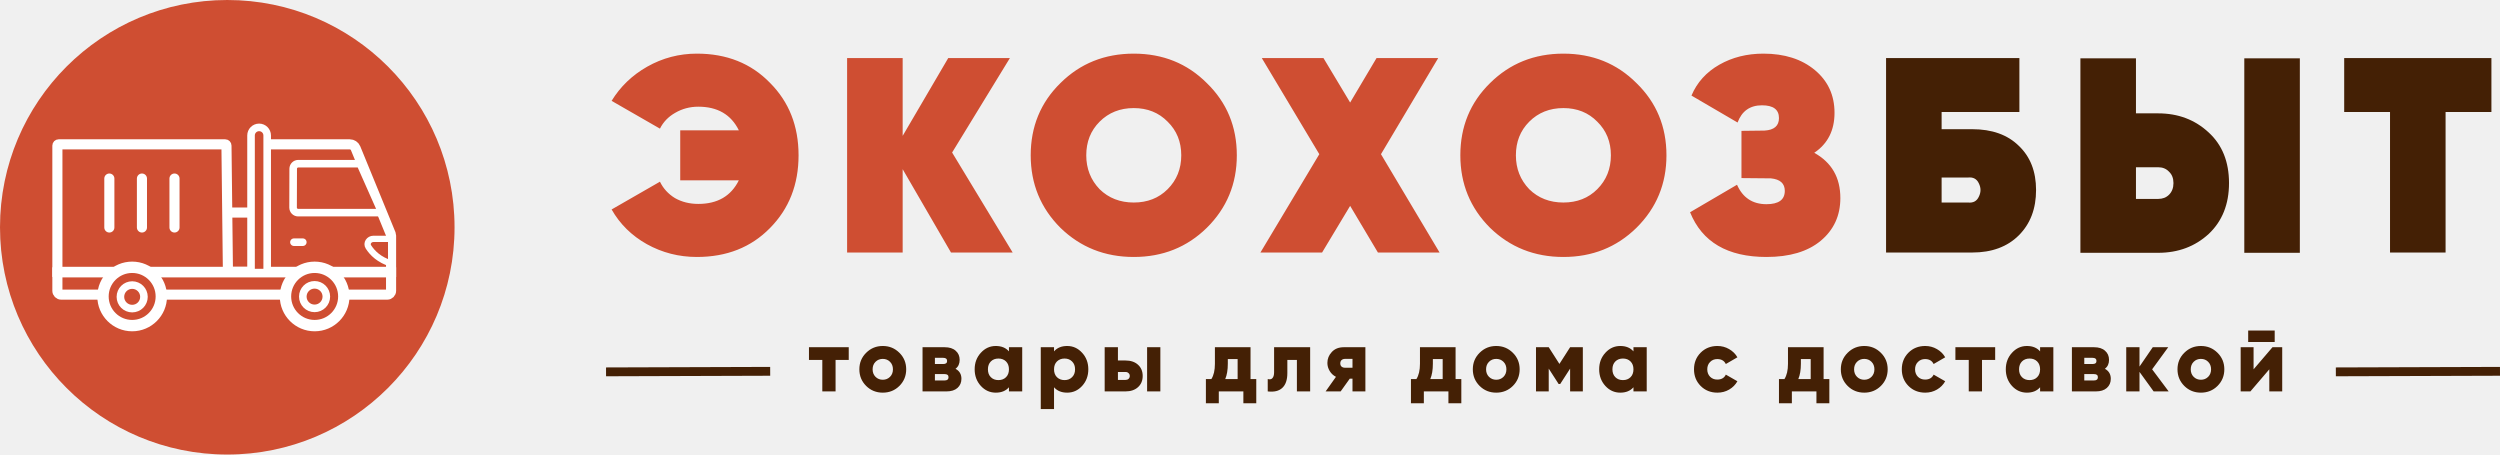
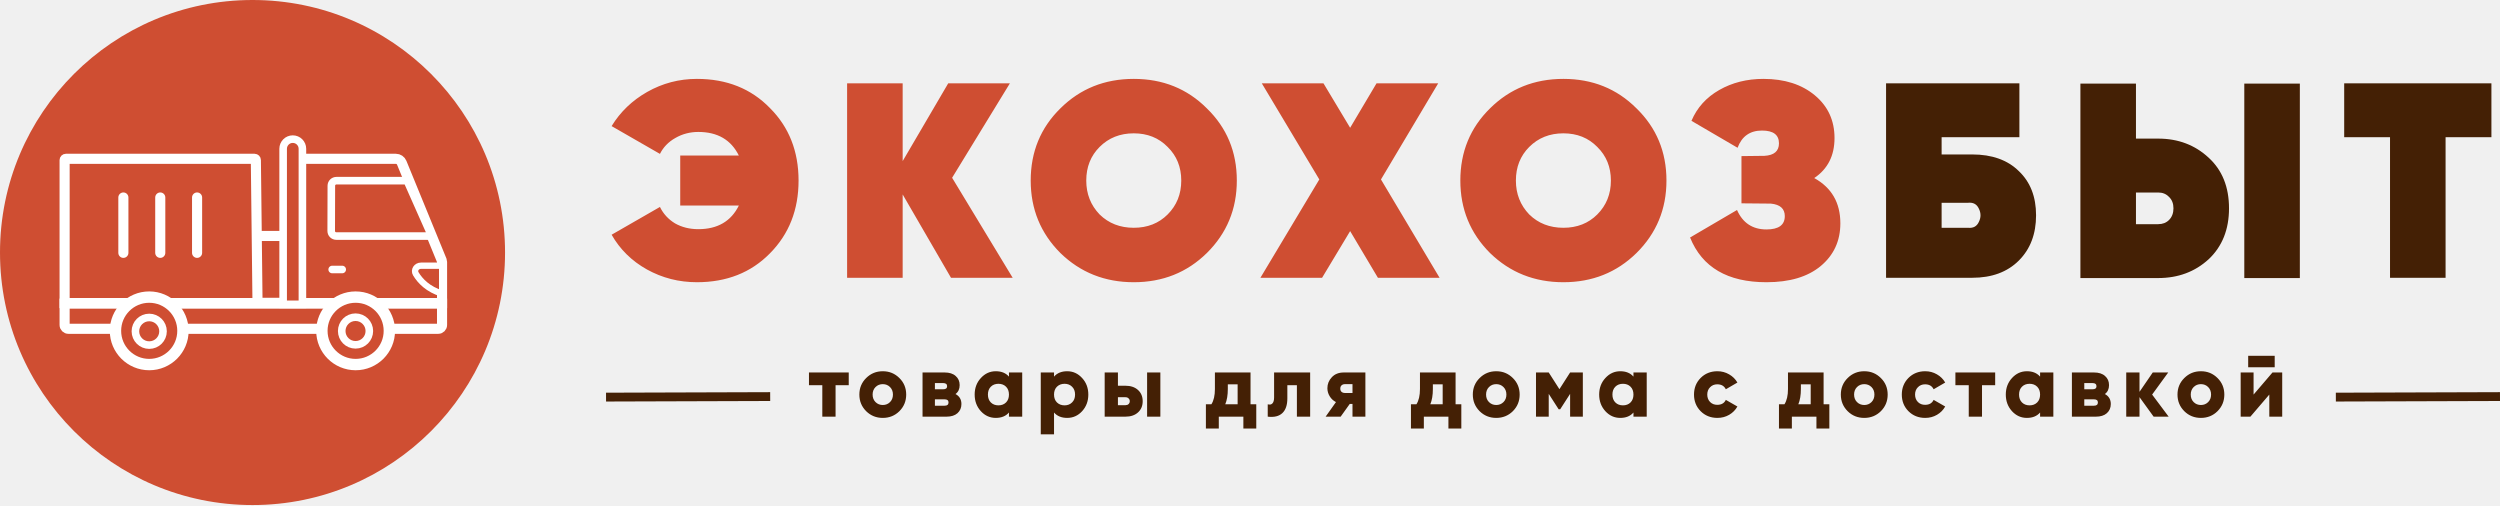
- <svg xmlns="http://www.w3.org/2000/svg" width="198" height="36" viewBox="0 0 198 36" fill="none">
-   <circle cx="18" cy="18" r="18" fill="#CF4E32" />
-   <path d="M17.836 11.432L4.645 11.432C4.59 11.432 4.545 11.476 4.545 11.532V21.533H18.052L17.936 11.53C17.936 11.476 17.891 11.432 17.836 11.432Z" fill="#CF4E32" stroke="white" stroke-width="0.8" />
-   <path d="M18.055 16.834H19.815" stroke="white" stroke-width="0.8" />
-   <path d="M27.701 11.432L20.989 11.432L20.402 21.533H30.973V18.656C30.973 18.617 30.965 18.578 30.95 18.542L28.164 11.742C28.087 11.554 27.904 11.432 27.701 11.432Z" fill="#CF4E32" />
-   <path d="M19.814 21.533H20.402M20.402 21.533H30.973V18.656C30.973 18.617 30.965 18.578 30.951 18.542L28.164 11.742C28.087 11.554 27.904 11.432 27.701 11.432L20.989 11.432L20.402 21.533Z" stroke="white" stroke-width="0.8" />
-   <path d="M23.622 12.965H28.526L30.247 16.841L23.612 16.841C23.391 16.841 23.212 16.661 23.212 16.44L23.221 13.364C23.222 13.143 23.401 12.965 23.622 12.965Z" fill="#CF4E32" stroke="white" stroke-width="0.6" />
-   <path d="M23.279 19.182H23.982" stroke="white" stroke-width="0.6" stroke-linecap="round" stroke-linejoin="round" />
-   <path d="M29.579 18.918H30.98V20.874C30.031 20.581 29.491 20.042 29.179 19.555C28.993 19.264 29.232 18.918 29.579 18.918Z" fill="#CF4E32" stroke="white" stroke-width="0.5" />
-   <path d="M4.545 23.034V21.572H30.973V23.034C30.973 23.2 30.838 23.334 30.673 23.334H4.845C4.679 23.334 4.545 23.2 4.545 23.034Z" fill="#CF4E32" stroke="white" stroke-width="0.8" />
-   <path d="M18.055 21.516H20.402" stroke="white" stroke-width="0.8" />
-   <path d="M13.82 14.141V18.017" stroke="white" stroke-width="0.8" stroke-linecap="round" />
-   <path d="M11.242 14.141V18.017" stroke="white" stroke-width="0.8" stroke-linecap="round" />
-   <path d="M8.66 14.141V18.017" stroke="white" stroke-width="0.8" stroke-linecap="round" />
-   <path d="M21.161 10.729V21.587H19.882V10.729C19.882 10.375 20.168 10.089 20.522 10.089C20.875 10.089 21.161 10.375 21.161 10.729Z" fill="#CF4E32" stroke="white" stroke-width="0.6" />
-   <circle cx="10.467" cy="23.479" r="2.31" fill="#CF4E32" stroke="white" stroke-width="0.9" />
-   <circle cx="24.92" cy="23.479" r="2.31" fill="#CF4E32" stroke="white" stroke-width="0.9" />
-   <path d="M11.401 23.51C11.401 24.025 10.984 24.442 10.469 24.442C9.954 24.442 9.536 24.025 9.536 23.51C9.536 22.995 9.954 22.577 10.469 22.577C10.984 22.577 11.401 22.995 11.401 23.51Z" stroke="white" stroke-width="0.6" />
-   <path d="M25.846 23.49C25.846 24.005 25.429 24.423 24.914 24.423C24.399 24.423 23.982 24.005 23.982 23.49C23.982 22.975 24.399 22.558 24.914 22.558C25.429 22.558 25.846 22.975 25.846 23.49Z" stroke="white" stroke-width="0.6" />
-   <path d="M55.194 4.248C57.555 4.248 59.484 5.018 60.98 6.558C62.491 8.069 63.246 9.983 63.246 12.3C63.246 14.617 62.491 16.539 60.98 18.064C59.484 19.589 57.555 20.352 55.194 20.352C53.771 20.352 52.451 20.015 51.234 19.34C50.031 18.665 49.1 17.749 48.44 16.59L52.268 14.39C52.532 14.933 52.928 15.365 53.456 15.688C53.999 15.996 54.615 16.15 55.304 16.15C56.829 16.15 57.9 15.527 58.516 14.28H53.874V10.32H58.516C57.9 9.073 56.829 8.45 55.304 8.45C54.644 8.45 54.035 8.611 53.478 8.934C52.935 9.242 52.532 9.66 52.268 10.188L48.44 7.988C49.129 6.859 50.068 5.957 51.256 5.282C52.473 4.593 53.786 4.248 55.194 4.248ZM75.407 12.08L80.203 20H75.319L71.491 13.4V20H67.091V4.6H71.491V10.76L75.099 4.6H79.983L75.407 12.08ZM95.58 18.042C94.01 19.582 92.082 20.352 89.794 20.352C87.506 20.352 85.57 19.582 83.986 18.042C82.416 16.473 81.632 14.559 81.632 12.3C81.632 10.027 82.416 8.12 83.986 6.58C85.555 5.025 87.491 4.248 89.794 4.248C92.096 4.248 94.025 5.025 95.58 6.58C97.164 8.12 97.956 10.027 97.956 12.3C97.956 14.559 97.164 16.473 95.58 18.042ZM87.088 14.984C87.806 15.688 88.708 16.04 89.794 16.04C90.879 16.04 91.774 15.688 92.478 14.984C93.196 14.265 93.556 13.371 93.556 12.3C93.556 11.229 93.196 10.342 92.478 9.638C91.774 8.919 90.879 8.56 89.794 8.56C88.708 8.56 87.806 8.919 87.088 9.638C86.384 10.342 86.032 11.229 86.032 12.3C86.032 13.356 86.384 14.251 87.088 14.984ZM109.373 12.212L114.015 20H109.131L106.931 16.304L104.709 20H99.825L104.489 12.212L99.935 4.6H104.819L106.931 8.12L109.021 4.6H113.905L109.373 12.212ZM129.607 18.042C128.037 19.582 126.109 20.352 123.821 20.352C121.533 20.352 119.597 19.582 118.013 18.042C116.443 16.473 115.659 14.559 115.659 12.3C115.659 10.027 116.443 8.12 118.013 6.58C119.582 5.025 121.518 4.248 123.821 4.248C126.123 4.248 128.052 5.025 129.607 6.58C131.191 8.12 131.983 10.027 131.983 12.3C131.983 14.559 131.191 16.473 129.607 18.042ZM121.115 14.984C121.833 15.688 122.735 16.04 123.821 16.04C124.906 16.04 125.801 15.688 126.505 14.984C127.223 14.265 127.583 13.371 127.583 12.3C127.583 11.229 127.223 10.342 126.505 9.638C125.801 8.919 124.906 8.56 123.821 8.56C122.735 8.56 121.833 8.919 121.115 9.638C120.411 10.342 120.059 11.229 120.059 12.3C120.059 13.356 120.411 14.251 121.115 14.984ZM143.688 12.102C145.067 12.865 145.756 14.06 145.756 15.688C145.756 17.081 145.235 18.211 144.194 19.076C143.167 19.927 141.737 20.352 139.904 20.352C136.824 20.352 134.807 19.171 133.854 16.81L137.572 14.632C138.027 15.659 138.804 16.172 139.904 16.172C140.872 16.172 141.356 15.82 141.356 15.116C141.356 14.529 140.989 14.199 140.256 14.126L137.924 14.104V10.364L139.75 10.342C140.513 10.298 140.894 9.968 140.894 9.352C140.894 8.677 140.447 8.34 139.552 8.34C138.599 8.34 137.953 8.795 137.616 9.704L133.964 7.57C134.404 6.529 135.137 5.715 136.164 5.128C137.191 4.541 138.357 4.248 139.662 4.248C141.334 4.248 142.691 4.681 143.732 5.546C144.773 6.411 145.294 7.541 145.294 8.934C145.294 10.327 144.759 11.383 143.688 12.102Z" fill="#CF4E32" />
-   <path d="M153.776 10.232H156.196C157.766 10.232 158.998 10.672 159.892 11.552C160.802 12.417 161.256 13.583 161.256 15.05C161.256 16.531 160.802 17.727 159.892 18.636C158.983 19.545 157.751 20 156.196 20H149.376V4.6H159.936V8.868H153.776V10.232ZM153.776 16.04H155.866C156.277 16.084 156.563 15.93 156.724 15.578C156.9 15.226 156.9 14.874 156.724 14.522C156.563 14.17 156.277 14.016 155.866 14.06H153.776V16.04ZM170.928 20.022H164.768V4.622H169.168V8.978H170.928C172.512 8.978 173.846 9.484 174.932 10.496C176.002 11.479 176.538 12.813 176.538 14.5C176.538 16.172 176.002 17.514 174.932 18.526C173.846 19.523 172.512 20.022 170.928 20.022ZM182.148 20.022H177.748V4.622H182.148V20.022ZM169.168 13.246V15.754H170.928C171.28 15.754 171.566 15.644 171.786 15.424C172.02 15.189 172.138 14.881 172.138 14.5C172.138 14.119 172.02 13.818 171.786 13.598C171.566 13.363 171.28 13.246 170.928 13.246H169.168ZM185.66 4.6H197.32V8.868H193.69V20H189.29V8.868H185.66V4.6Z" fill="#442005" />
-   <path d="M67.22 27.5V28.508H66.177V31H65.127V28.508H64.07V27.5H67.22ZM71.232 30.566C70.873 30.921 70.434 31.098 69.916 31.098C69.398 31.098 68.96 30.921 68.6 30.566C68.241 30.207 68.061 29.768 68.061 29.25C68.061 28.732 68.241 28.296 68.6 27.941C68.96 27.582 69.398 27.402 69.916 27.402C70.434 27.402 70.873 27.582 71.232 27.941C71.592 28.296 71.771 28.732 71.771 29.25C71.771 29.768 71.592 30.207 71.232 30.566ZM69.342 29.845C69.496 29.999 69.688 30.076 69.916 30.076C70.145 30.076 70.336 29.999 70.49 29.845C70.644 29.691 70.721 29.493 70.721 29.25C70.721 29.007 70.644 28.809 70.49 28.655C70.336 28.501 70.145 28.424 69.916 28.424C69.688 28.424 69.496 28.501 69.342 28.655C69.188 28.809 69.111 29.007 69.111 29.25C69.111 29.493 69.188 29.691 69.342 29.845ZM75.676 29.208C75.989 29.376 76.145 29.64 76.145 29.999C76.145 30.298 76.04 30.54 75.83 30.727C75.625 30.909 75.333 31 74.955 31H73.065V27.5H74.815C75.193 27.5 75.485 27.593 75.69 27.78C75.9 27.962 76.005 28.202 76.005 28.501C76.005 28.809 75.896 29.045 75.676 29.208ZM74.703 28.34H74.045V28.83H74.703C74.909 28.83 75.011 28.751 75.011 28.592C75.011 28.424 74.909 28.34 74.703 28.34ZM74.815 30.132C75.021 30.132 75.123 30.046 75.123 29.873C75.123 29.71 75.021 29.628 74.815 29.628H74.045V30.132H74.815ZM79.909 27.5H80.959V31H79.909V30.671C79.662 30.956 79.314 31.098 78.866 31.098C78.404 31.098 78.01 30.921 77.683 30.566C77.356 30.207 77.193 29.768 77.193 29.25C77.193 28.732 77.356 28.296 77.683 27.941C78.01 27.582 78.404 27.402 78.866 27.402C79.314 27.402 79.662 27.544 79.909 27.829V27.5ZM78.474 29.873C78.628 30.027 78.829 30.104 79.076 30.104C79.323 30.104 79.524 30.027 79.678 29.873C79.832 29.719 79.909 29.511 79.909 29.25C79.909 28.989 79.832 28.781 79.678 28.627C79.524 28.473 79.323 28.396 79.076 28.396C78.829 28.396 78.628 28.473 78.474 28.627C78.32 28.781 78.243 28.989 78.243 29.25C78.243 29.511 78.32 29.719 78.474 29.873ZM84.522 27.402C84.984 27.402 85.379 27.582 85.705 27.941C86.032 28.296 86.195 28.732 86.195 29.25C86.195 29.768 86.032 30.207 85.705 30.566C85.379 30.921 84.984 31.098 84.522 31.098C84.074 31.098 83.727 30.956 83.479 30.671V32.4H82.429V27.5H83.479V27.829C83.727 27.544 84.074 27.402 84.522 27.402ZM83.71 29.873C83.869 30.027 84.07 30.104 84.312 30.104C84.555 30.104 84.753 30.027 84.907 29.873C85.066 29.719 85.145 29.511 85.145 29.25C85.145 28.989 85.066 28.781 84.907 28.627C84.753 28.473 84.555 28.396 84.312 28.396C84.07 28.396 83.869 28.473 83.71 28.627C83.556 28.781 83.479 28.989 83.479 29.25C83.479 29.511 83.556 29.719 83.71 29.873ZM89.129 28.55C89.549 28.55 89.882 28.662 90.129 28.886C90.377 29.11 90.501 29.406 90.501 29.775C90.501 30.144 90.377 30.44 90.129 30.664C89.882 30.888 89.549 31 89.129 31H87.49V27.5H88.54V28.55H89.129ZM90.85 27.5H91.9V31H90.85V27.5ZM89.135 30.09C89.238 30.09 89.32 30.062 89.38 30.006C89.446 29.945 89.478 29.868 89.478 29.775C89.478 29.682 89.446 29.607 89.38 29.551C89.32 29.49 89.238 29.46 89.135 29.46H88.54V30.09H89.135ZM99.042 30.02H99.497V31.938H98.475V31H96.529V31.938H95.507V30.02H95.941C96.128 29.731 96.221 29.327 96.221 28.809V27.5H99.042V30.02ZM97.04 30.02H98.02V28.438H97.243V28.809C97.243 29.294 97.175 29.698 97.04 30.02ZM103.764 27.5V31H102.714V28.508H101.958V29.551C101.958 30.083 101.825 30.473 101.559 30.72C101.298 30.967 100.913 31.061 100.404 31V30.02C100.568 30.067 100.691 30.043 100.775 29.95C100.864 29.857 100.908 29.7 100.908 29.481V27.5H103.764ZM108.139 27.5V31H107.117V29.992H106.9L106.179 31H104.989L105.808 29.845C105.598 29.738 105.432 29.584 105.311 29.383C105.189 29.182 105.129 28.97 105.129 28.746C105.129 28.415 105.245 28.125 105.479 27.878C105.712 27.626 106.029 27.5 106.431 27.5H108.139ZM106.522 28.424C106.41 28.424 106.319 28.457 106.249 28.522C106.183 28.583 106.151 28.669 106.151 28.781C106.151 28.888 106.183 28.972 106.249 29.033C106.319 29.094 106.41 29.124 106.522 29.124H107.117V28.424H106.522ZM115.282 30.02H115.737V31.938H114.715V31H112.769V31.938H111.747V30.02H112.181C112.367 29.731 112.461 29.327 112.461 28.809V27.5H115.282V30.02ZM113.28 30.02H114.26V28.438H113.483V28.809C113.483 29.294 113.415 29.698 113.28 30.02ZM119.818 30.566C119.459 30.921 119.02 31.098 118.502 31.098C117.984 31.098 117.545 30.921 117.186 30.566C116.827 30.207 116.647 29.768 116.647 29.25C116.647 28.732 116.827 28.296 117.186 27.941C117.545 27.582 117.984 27.402 118.502 27.402C119.02 27.402 119.459 27.582 119.818 27.941C120.177 28.296 120.357 28.732 120.357 29.25C120.357 29.768 120.177 30.207 119.818 30.566ZM117.928 29.845C118.082 29.999 118.273 30.076 118.502 30.076C118.731 30.076 118.922 29.999 119.076 29.845C119.23 29.691 119.307 29.493 119.307 29.25C119.307 29.007 119.23 28.809 119.076 28.655C118.922 28.501 118.731 28.424 118.502 28.424C118.273 28.424 118.082 28.501 117.928 28.655C117.774 28.809 117.697 29.007 117.697 29.25C117.697 29.493 117.774 29.691 117.928 29.845ZM125.361 27.5V31H124.353V29.194L123.569 30.412H123.443L122.659 29.194V31H121.651V27.5H122.659L123.506 28.823L124.353 27.5H125.361ZM129.37 27.5H130.42V31H129.37V30.671C129.122 30.956 128.775 31.098 128.327 31.098C127.865 31.098 127.47 30.921 127.144 30.566C126.817 30.207 126.654 29.768 126.654 29.25C126.654 28.732 126.817 28.296 127.144 27.941C127.47 27.582 127.865 27.402 128.327 27.402C128.775 27.402 129.122 27.544 129.37 27.829V27.5ZM127.935 29.873C128.089 30.027 128.289 30.104 128.537 30.104C128.784 30.104 128.985 30.027 129.139 29.873C129.293 29.719 129.37 29.511 129.37 29.25C129.37 28.989 129.293 28.781 129.139 28.627C128.985 28.473 128.784 28.396 128.537 28.396C128.289 28.396 128.089 28.473 127.935 28.627C127.781 28.781 127.704 28.989 127.704 29.25C127.704 29.511 127.781 29.719 127.935 29.873ZM136.02 31.098C135.488 31.098 135.045 30.921 134.69 30.566C134.34 30.211 134.165 29.773 134.165 29.25C134.165 28.727 134.34 28.289 134.69 27.934C135.045 27.579 135.488 27.402 136.02 27.402C136.356 27.402 136.664 27.484 136.944 27.647C137.229 27.81 137.448 28.027 137.602 28.298L136.685 28.83C136.559 28.569 136.333 28.438 136.006 28.438C135.777 28.438 135.588 28.515 135.439 28.669C135.29 28.818 135.215 29.012 135.215 29.25C135.215 29.488 135.29 29.684 135.439 29.838C135.588 29.987 135.777 30.062 136.006 30.062C136.337 30.062 136.564 29.931 136.685 29.67L137.602 30.195C137.448 30.47 137.231 30.69 136.951 30.853C136.671 31.016 136.361 31.098 136.02 31.098ZM144.429 30.02H144.884V31.938H143.862V31H141.916V31.938H140.894V30.02H141.328C141.514 29.731 141.608 29.327 141.608 28.809V27.5H144.429V30.02ZM142.427 30.02H143.407V28.438H142.63V28.809C142.63 29.294 142.562 29.698 142.427 30.02ZM148.965 30.566C148.606 30.921 148.167 31.098 147.649 31.098C147.131 31.098 146.693 30.921 146.333 30.566C145.974 30.207 145.794 29.768 145.794 29.25C145.794 28.732 145.974 28.296 146.333 27.941C146.693 27.582 147.131 27.402 147.649 27.402C148.167 27.402 148.606 27.582 148.965 27.941C149.325 28.296 149.504 28.732 149.504 29.25C149.504 29.768 149.325 30.207 148.965 30.566ZM147.075 29.845C147.229 29.999 147.421 30.076 147.649 30.076C147.878 30.076 148.069 29.999 148.223 29.845C148.377 29.691 148.454 29.493 148.454 29.25C148.454 29.007 148.377 28.809 148.223 28.655C148.069 28.501 147.878 28.424 147.649 28.424C147.421 28.424 147.229 28.501 147.075 28.655C146.921 28.809 146.844 29.007 146.844 29.25C146.844 29.493 146.921 29.691 147.075 29.845ZM152.478 31.098C151.946 31.098 151.503 30.921 151.148 30.566C150.798 30.211 150.623 29.773 150.623 29.25C150.623 28.727 150.798 28.289 151.148 27.934C151.503 27.579 151.946 27.402 152.478 27.402C152.814 27.402 153.122 27.484 153.402 27.647C153.687 27.81 153.906 28.027 154.06 28.298L153.143 28.83C153.017 28.569 152.791 28.438 152.464 28.438C152.235 28.438 152.046 28.515 151.897 28.669C151.748 28.818 151.673 29.012 151.673 29.25C151.673 29.488 151.748 29.684 151.897 29.838C152.046 29.987 152.235 30.062 152.464 30.062C152.795 30.062 153.022 29.931 153.143 29.67L154.06 30.195C153.906 30.47 153.689 30.69 153.409 30.853C153.129 31.016 152.819 31.098 152.478 31.098ZM158.018 27.5V28.508H156.975V31H155.925V28.508H154.868V27.5H158.018ZM161.575 27.5H162.625V31H161.575V30.671C161.328 30.956 160.98 31.098 160.532 31.098C160.07 31.098 159.676 30.921 159.349 30.566C159.022 30.207 158.859 29.768 158.859 29.25C158.859 28.732 159.022 28.296 159.349 27.941C159.676 27.582 160.07 27.402 160.532 27.402C160.98 27.402 161.328 27.544 161.575 27.829V27.5ZM160.14 29.873C160.294 30.027 160.495 30.104 160.742 30.104C160.989 30.104 161.19 30.027 161.344 29.873C161.498 29.719 161.575 29.511 161.575 29.25C161.575 28.989 161.498 28.781 161.344 28.627C161.19 28.473 160.989 28.396 160.742 28.396C160.495 28.396 160.294 28.473 160.14 28.627C159.986 28.781 159.909 28.989 159.909 29.25C159.909 29.511 159.986 29.719 160.14 29.873ZM166.706 29.208C167.019 29.376 167.175 29.64 167.175 29.999C167.175 30.298 167.07 30.54 166.86 30.727C166.655 30.909 166.363 31 165.985 31H164.095V27.5H165.845C166.223 27.5 166.515 27.593 166.72 27.78C166.93 27.962 167.035 28.202 167.035 28.501C167.035 28.809 166.926 29.045 166.706 29.208ZM165.733 28.34H165.075V28.83H165.733C165.939 28.83 166.041 28.751 166.041 28.592C166.041 28.424 165.939 28.34 165.733 28.34ZM165.845 30.132C166.051 30.132 166.153 30.046 166.153 29.873C166.153 29.71 166.051 29.628 165.845 29.628H165.075V30.132H165.845ZM171.758 31H170.568L169.448 29.453V31H168.398V27.5H169.448V29.033L170.498 27.5H171.723L170.449 29.25L171.758 31ZM175.628 30.566C175.269 30.921 174.83 31.098 174.312 31.098C173.794 31.098 173.355 30.921 172.996 30.566C172.637 30.207 172.457 29.768 172.457 29.25C172.457 28.732 172.637 28.296 172.996 27.941C173.355 27.582 173.794 27.402 174.312 27.402C174.83 27.402 175.269 27.582 175.628 27.941C175.987 28.296 176.167 28.732 176.167 29.25C176.167 29.768 175.987 30.207 175.628 30.566ZM173.738 29.845C173.892 29.999 174.083 30.076 174.312 30.076C174.541 30.076 174.732 29.999 174.886 29.845C175.04 29.691 175.117 29.493 175.117 29.25C175.117 29.007 175.04 28.809 174.886 28.655C174.732 28.501 174.541 28.424 174.312 28.424C174.083 28.424 173.892 28.501 173.738 28.655C173.584 28.809 173.507 29.007 173.507 29.25C173.507 29.493 173.584 29.691 173.738 29.845ZM178.056 27.087V26.177H180.156V27.087H178.056ZM179.981 27.5H180.751V31H179.729V29.25L178.231 31H177.461V27.5H178.483V29.25L179.981 27.5Z" fill="#442005" />
-   <line x1="47.999" y1="29.451" x2="60.999" y2="29.409" stroke="#442005" stroke-width="0.7" />
-   <line x1="184.999" y1="29.451" x2="197.999" y2="29.409" stroke="#442005" stroke-width="0.7" />
+ <svg xmlns="http://www.w3.org/2000/svg" width="198" height="40" viewBox="0 0 198 40" fill="none">
+   <circle cx="20" cy="20" r="20" fill="#CF4E32" />
+   <path d="M20.164 12.578L5.217 12.578C5.162 12.578 5.117 12.623 5.117 12.678V24.004H20.396L20.264 12.677C20.264 12.622 20.219 12.578 20.164 12.578Z" fill="#CF4E32" stroke="white" stroke-width="0.8" />
+   <path d="M20.398 18.688H22.39" stroke="white" stroke-width="0.8" />
+   <path d="M31.353 12.578L23.717 12.578L23.053 24.004H35.01V20.741C35.01 20.703 35.002 20.664 34.988 20.628L31.816 12.889C31.739 12.701 31.556 12.578 31.353 12.578Z" fill="#CF4E32" />
+   <path d="M22.389 24.004H23.053M23.053 24.004H35.01V20.741C35.01 20.703 35.002 20.664 34.988 20.628L31.816 12.889C31.739 12.701 31.556 12.578 31.353 12.578L23.717 12.578L23.053 24.004Z" stroke="white" stroke-width="0.8" />
+   <path d="M26.642 14.31H32.243L34.189 18.695L26.632 18.695C26.41 18.695 26.231 18.515 26.232 18.294L26.242 14.709C26.243 14.489 26.422 14.31 26.642 14.31Z" fill="#CF4E32" stroke="white" stroke-width="0.6" />
+   <path d="M26.309 21.344H27.104" stroke="white" stroke-width="0.6" stroke-linecap="round" stroke-linejoin="round" />
+   <path d="M33.34 21.045H35.019V23.258C33.894 22.91 33.276 22.257 32.933 21.687C32.754 21.39 32.994 21.045 33.34 21.045Z" fill="#CF4E32" stroke="white" stroke-width="0.5" />
+   <path d="M5.117 25.74V24.047H35.01V25.74C35.01 25.905 34.876 26.04 34.71 26.04H5.417C5.252 26.04 5.117 25.905 5.117 25.74Z" fill="#CF4E32" stroke="white" stroke-width="0.8" />
+   <path d="M20.398 23.984H23.054" stroke="white" stroke-width="0.8" />
+   <path d="M15.609 15.641V20.025" stroke="white" stroke-width="0.8" stroke-linecap="round" />
+   <path d="M12.693 15.641V20.025" stroke="white" stroke-width="0.8" stroke-linecap="round" />
+   <path d="M9.771 15.641V20.025" stroke="white" stroke-width="0.8" stroke-linecap="round" />
+   <path d="M23.951 11.782V24.103H22.425V11.782C22.425 11.36 22.767 11.019 23.188 11.019C23.609 11.019 23.951 11.36 23.951 11.782Z" fill="#CF4E32" stroke="white" stroke-width="0.6" />
+   <path d="M14.49 26.202C14.49 27.678 13.293 28.874 11.818 28.874C10.342 28.874 9.145 27.678 9.145 26.202C9.145 24.726 10.342 23.53 11.818 23.53C13.293 23.53 14.49 24.726 14.49 26.202Z" fill="#CF4E32" stroke="white" stroke-width="0.9" />
+   <path d="M30.837 26.202C30.837 27.678 29.641 28.874 28.165 28.874C26.689 28.874 25.493 27.678 25.493 26.202C25.493 24.726 26.689 23.53 28.165 23.53C29.641 23.53 30.837 24.726 30.837 26.202Z" fill="#CF4E32" stroke="white" stroke-width="0.9" />
+   <path d="M12.912 26.238C12.912 26.842 12.422 27.332 11.818 27.332C11.214 27.332 10.724 26.842 10.724 26.238C10.724 25.634 11.214 25.144 11.818 25.144C12.422 25.144 12.912 25.634 12.912 26.238Z" stroke="white" stroke-width="0.6" />
+   <path d="M29.252 26.216C29.252 26.82 28.762 27.31 28.158 27.31C27.553 27.31 27.064 26.82 27.064 26.216C27.064 25.612 27.553 25.122 28.158 25.122C28.762 25.122 29.252 25.612 29.252 26.216Z" stroke="white" stroke-width="0.6" />
+   <path d="M55.194 6.248C57.555 6.248 59.484 7.018 60.98 8.558C62.491 10.069 63.246 11.983 63.246 14.3C63.246 16.617 62.491 18.539 60.98 20.064C59.484 21.589 57.555 22.352 55.194 22.352C53.771 22.352 52.451 22.015 51.234 21.34C50.031 20.665 49.1 19.749 48.44 18.59L52.268 16.39C52.532 16.933 52.928 17.365 53.456 17.688C53.999 17.996 54.615 18.15 55.304 18.15C56.829 18.15 57.9 17.527 58.516 16.28H53.874V12.32H58.516C57.9 11.073 56.829 10.45 55.304 10.45C54.644 10.45 54.035 10.611 53.478 10.934C52.935 11.242 52.532 11.66 52.268 12.188L48.44 9.988C49.129 8.859 50.068 7.957 51.256 7.282C52.473 6.593 53.786 6.248 55.194 6.248ZM75.407 14.08L80.203 22H75.319L71.491 15.4V22H67.091V6.6H71.491V12.76L75.099 6.6H79.983L75.407 14.08ZM95.58 20.042C94.01 21.582 92.082 22.352 89.794 22.352C87.506 22.352 85.57 21.582 83.986 20.042C82.416 18.473 81.632 16.559 81.632 14.3C81.632 12.027 82.416 10.12 83.986 8.58C85.555 7.025 87.491 6.248 89.794 6.248C92.096 6.248 94.025 7.025 95.58 8.58C97.164 10.12 97.956 12.027 97.956 14.3C97.956 16.559 97.164 18.473 95.58 20.042ZM87.088 16.984C87.806 17.688 88.708 18.04 89.794 18.04C90.879 18.04 91.774 17.688 92.478 16.984C93.196 16.265 93.556 15.371 93.556 14.3C93.556 13.229 93.196 12.342 92.478 11.638C91.774 10.919 90.879 10.56 89.794 10.56C88.708 10.56 87.806 10.919 87.088 11.638C86.384 12.342 86.032 13.229 86.032 14.3C86.032 15.356 86.384 16.251 87.088 16.984ZM109.373 14.212L114.015 22H109.131L106.931 18.304L104.709 22H99.825L104.489 14.212L99.935 6.6H104.819L106.931 10.12L109.021 6.6H113.905L109.373 14.212ZM129.607 20.042C128.037 21.582 126.109 22.352 123.821 22.352C121.533 22.352 119.597 21.582 118.013 20.042C116.443 18.473 115.659 16.559 115.659 14.3C115.659 12.027 116.443 10.12 118.013 8.58C119.582 7.025 121.518 6.248 123.821 6.248C126.123 6.248 128.052 7.025 129.607 8.58C131.191 10.12 131.983 12.027 131.983 14.3C131.983 16.559 131.191 18.473 129.607 20.042ZM121.115 16.984C121.833 17.688 122.735 18.04 123.821 18.04C124.906 18.04 125.801 17.688 126.505 16.984C127.223 16.265 127.583 15.371 127.583 14.3C127.583 13.229 127.223 12.342 126.505 11.638C125.801 10.919 124.906 10.56 123.821 10.56C122.735 10.56 121.833 10.919 121.115 11.638C120.411 12.342 120.059 13.229 120.059 14.3C120.059 15.356 120.411 16.251 121.115 16.984ZM143.688 14.102C145.067 14.865 145.756 16.06 145.756 17.688C145.756 19.081 145.235 20.211 144.194 21.076C143.167 21.927 141.737 22.352 139.904 22.352C136.824 22.352 134.807 21.171 133.854 18.81L137.572 16.632C138.027 17.659 138.804 18.172 139.904 18.172C140.872 18.172 141.356 17.82 141.356 17.116C141.356 16.529 140.989 16.199 140.256 16.126L137.924 16.104V12.364L139.75 12.342C140.513 12.298 140.894 11.968 140.894 11.352C140.894 10.677 140.447 10.34 139.552 10.34C138.599 10.34 137.953 10.795 137.616 11.704L133.964 9.57C134.404 8.529 135.137 7.715 136.164 7.128C137.191 6.541 138.357 6.248 139.662 6.248C141.334 6.248 142.691 6.681 143.732 7.546C144.773 8.411 145.294 9.541 145.294 10.934C145.294 12.327 144.759 13.383 143.688 14.102Z" fill="#CF4E32" />
+   <path d="M153.776 12.232H156.196C157.766 12.232 158.998 12.672 159.892 13.552C160.802 14.417 161.256 15.583 161.256 17.05C161.256 18.531 160.802 19.727 159.892 20.636C158.983 21.545 157.751 22 156.196 22H149.376V6.6H159.936V10.868H153.776V12.232ZM153.776 18.04H155.866C156.277 18.084 156.563 17.93 156.724 17.578C156.9 17.226 156.9 16.874 156.724 16.522C156.563 16.17 156.277 16.016 155.866 16.06H153.776V18.04ZM170.928 22.022H164.768V6.622H169.168V10.978H170.928C172.512 10.978 173.846 11.484 174.932 12.496C176.002 13.479 176.538 14.813 176.538 16.5C176.538 18.172 176.002 19.514 174.932 20.526C173.846 21.523 172.512 22.022 170.928 22.022ZM182.148 22.022H177.748V6.622H182.148V22.022ZM169.168 15.246V17.754H170.928C171.28 17.754 171.566 17.644 171.786 17.424C172.02 17.189 172.138 16.881 172.138 16.5C172.138 16.119 172.02 15.818 171.786 15.598C171.566 15.363 171.28 15.246 170.928 15.246H169.168ZM185.66 6.6H197.32V10.868H193.69V22H189.29V10.868H185.66V6.6Z" fill="#442005" />
+   <path d="M67.22 29.5V30.508H66.177V33H65.127V30.508H64.07V29.5H67.22ZM71.232 32.566C70.873 32.921 70.434 33.098 69.916 33.098C69.398 33.098 68.96 32.921 68.6 32.566C68.241 32.207 68.061 31.768 68.061 31.25C68.061 30.732 68.241 30.296 68.6 29.941C68.96 29.582 69.398 29.402 69.916 29.402C70.434 29.402 70.873 29.582 71.232 29.941C71.592 30.296 71.771 30.732 71.771 31.25C71.771 31.768 71.592 32.207 71.232 32.566ZM69.342 31.845C69.496 31.999 69.688 32.076 69.916 32.076C70.145 32.076 70.336 31.999 70.49 31.845C70.644 31.691 70.721 31.493 70.721 31.25C70.721 31.007 70.644 30.809 70.49 30.655C70.336 30.501 70.145 30.424 69.916 30.424C69.688 30.424 69.496 30.501 69.342 30.655C69.188 30.809 69.111 31.007 69.111 31.25C69.111 31.493 69.188 31.691 69.342 31.845ZM75.676 31.208C75.989 31.376 76.145 31.64 76.145 31.999C76.145 32.298 76.04 32.54 75.83 32.727C75.625 32.909 75.333 33 74.955 33H73.065V29.5H74.815C75.193 29.5 75.485 29.593 75.69 29.78C75.9 29.962 76.005 30.202 76.005 30.501C76.005 30.809 75.896 31.045 75.676 31.208ZM74.703 30.34H74.045V30.83H74.703C74.909 30.83 75.011 30.751 75.011 30.592C75.011 30.424 74.909 30.34 74.703 30.34ZM74.815 32.132C75.021 32.132 75.123 32.046 75.123 31.873C75.123 31.71 75.021 31.628 74.815 31.628H74.045V32.132H74.815ZM79.909 29.5H80.959V33H79.909V32.671C79.662 32.956 79.314 33.098 78.866 33.098C78.404 33.098 78.01 32.921 77.683 32.566C77.356 32.207 77.193 31.768 77.193 31.25C77.193 30.732 77.356 30.296 77.683 29.941C78.01 29.582 78.404 29.402 78.866 29.402C79.314 29.402 79.662 29.544 79.909 29.829V29.5ZM78.474 31.873C78.628 32.027 78.829 32.104 79.076 32.104C79.323 32.104 79.524 32.027 79.678 31.873C79.832 31.719 79.909 31.511 79.909 31.25C79.909 30.989 79.832 30.781 79.678 30.627C79.524 30.473 79.323 30.396 79.076 30.396C78.829 30.396 78.628 30.473 78.474 30.627C78.32 30.781 78.243 30.989 78.243 31.25C78.243 31.511 78.32 31.719 78.474 31.873ZM84.522 29.402C84.984 29.402 85.379 29.582 85.705 29.941C86.032 30.296 86.195 30.732 86.195 31.25C86.195 31.768 86.032 32.207 85.705 32.566C85.379 32.921 84.984 33.098 84.522 33.098C84.074 33.098 83.727 32.956 83.479 32.671V34.4H82.429V29.5H83.479V29.829C83.727 29.544 84.074 29.402 84.522 29.402ZM83.71 31.873C83.869 32.027 84.07 32.104 84.312 32.104C84.555 32.104 84.753 32.027 84.907 31.873C85.066 31.719 85.145 31.511 85.145 31.25C85.145 30.989 85.066 30.781 84.907 30.627C84.753 30.473 84.555 30.396 84.312 30.396C84.07 30.396 83.869 30.473 83.71 30.627C83.556 30.781 83.479 30.989 83.479 31.25C83.479 31.511 83.556 31.719 83.71 31.873ZM89.129 30.55C89.549 30.55 89.882 30.662 90.129 30.886C90.377 31.11 90.501 31.406 90.501 31.775C90.501 32.144 90.377 32.44 90.129 32.664C89.882 32.888 89.549 33 89.129 33H87.49V29.5H88.54V30.55H89.129ZM90.85 29.5H91.9V33H90.85V29.5ZM89.135 32.09C89.238 32.09 89.32 32.062 89.38 32.006C89.446 31.945 89.478 31.868 89.478 31.775C89.478 31.682 89.446 31.607 89.38 31.551C89.32 31.49 89.238 31.46 89.135 31.46H88.54V32.09H89.135ZM99.042 32.02H99.497V33.938H98.475V33H96.529V33.938H95.507V32.02H95.941C96.128 31.731 96.221 31.327 96.221 30.809V29.5H99.042V32.02ZM97.04 32.02H98.02V30.438H97.243V30.809C97.243 31.294 97.175 31.698 97.04 32.02ZM103.764 29.5V33H102.714V30.508H101.958V31.551C101.958 32.083 101.825 32.473 101.559 32.72C101.298 32.967 100.913 33.061 100.404 33V32.02C100.568 32.067 100.691 32.043 100.775 31.95C100.864 31.857 100.908 31.7 100.908 31.481V29.5H103.764ZM108.139 29.5V33H107.117V31.992H106.9L106.179 33H104.989L105.808 31.845C105.598 31.738 105.432 31.584 105.311 31.383C105.189 31.182 105.129 30.97 105.129 30.746C105.129 30.415 105.245 30.125 105.479 29.878C105.712 29.626 106.029 29.5 106.431 29.5H108.139ZM106.522 30.424C106.41 30.424 106.319 30.457 106.249 30.522C106.183 30.583 106.151 30.669 106.151 30.781C106.151 30.888 106.183 30.972 106.249 31.033C106.319 31.094 106.41 31.124 106.522 31.124H107.117V30.424H106.522ZM115.282 32.02H115.737V33.938H114.715V33H112.769V33.938H111.747V32.02H112.181C112.367 31.731 112.461 31.327 112.461 30.809V29.5H115.282V32.02ZM113.28 32.02H114.26V30.438H113.483V30.809C113.483 31.294 113.415 31.698 113.28 32.02ZM119.818 32.566C119.459 32.921 119.02 33.098 118.502 33.098C117.984 33.098 117.545 32.921 117.186 32.566C116.827 32.207 116.647 31.768 116.647 31.25C116.647 30.732 116.827 30.296 117.186 29.941C117.545 29.582 117.984 29.402 118.502 29.402C119.02 29.402 119.459 29.582 119.818 29.941C120.177 30.296 120.357 30.732 120.357 31.25C120.357 31.768 120.177 32.207 119.818 32.566ZM117.928 31.845C118.082 31.999 118.273 32.076 118.502 32.076C118.731 32.076 118.922 31.999 119.076 31.845C119.23 31.691 119.307 31.493 119.307 31.25C119.307 31.007 119.23 30.809 119.076 30.655C118.922 30.501 118.731 30.424 118.502 30.424C118.273 30.424 118.082 30.501 117.928 30.655C117.774 30.809 117.697 31.007 117.697 31.25C117.697 31.493 117.774 31.691 117.928 31.845ZM125.361 29.5V33H124.353V31.194L123.569 32.412H123.443L122.659 31.194V33H121.651V29.5H122.659L123.506 30.823L124.353 29.5H125.361ZM129.37 29.5H130.42V33H129.37V32.671C129.122 32.956 128.775 33.098 128.327 33.098C127.865 33.098 127.47 32.921 127.144 32.566C126.817 32.207 126.654 31.768 126.654 31.25C126.654 30.732 126.817 30.296 127.144 29.941C127.47 29.582 127.865 29.402 128.327 29.402C128.775 29.402 129.122 29.544 129.37 29.829V29.5ZM127.935 31.873C128.089 32.027 128.289 32.104 128.537 32.104C128.784 32.104 128.985 32.027 129.139 31.873C129.293 31.719 129.37 31.511 129.37 31.25C129.37 30.989 129.293 30.781 129.139 30.627C128.985 30.473 128.784 30.396 128.537 30.396C128.289 30.396 128.089 30.473 127.935 30.627C127.781 30.781 127.704 30.989 127.704 31.25C127.704 31.511 127.781 31.719 127.935 31.873ZM136.02 33.098C135.488 33.098 135.045 32.921 134.69 32.566C134.34 32.211 134.165 31.773 134.165 31.25C134.165 30.727 134.34 30.289 134.69 29.934C135.045 29.579 135.488 29.402 136.02 29.402C136.356 29.402 136.664 29.484 136.944 29.647C137.229 29.81 137.448 30.027 137.602 30.298L136.685 30.83C136.559 30.569 136.333 30.438 136.006 30.438C135.777 30.438 135.588 30.515 135.439 30.669C135.29 30.818 135.215 31.012 135.215 31.25C135.215 31.488 135.29 31.684 135.439 31.838C135.588 31.987 135.777 32.062 136.006 32.062C136.337 32.062 136.564 31.931 136.685 31.67L137.602 32.195C137.448 32.47 137.231 32.69 136.951 32.853C136.671 33.016 136.361 33.098 136.02 33.098ZM144.429 32.02H144.884V33.938H143.862V33H141.916V33.938H140.894V32.02H141.328C141.514 31.731 141.608 31.327 141.608 30.809V29.5H144.429V32.02ZM142.427 32.02H143.407V30.438H142.63V30.809C142.63 31.294 142.562 31.698 142.427 32.02ZM148.965 32.566C148.606 32.921 148.167 33.098 147.649 33.098C147.131 33.098 146.693 32.921 146.333 32.566C145.974 32.207 145.794 31.768 145.794 31.25C145.794 30.732 145.974 30.296 146.333 29.941C146.693 29.582 147.131 29.402 147.649 29.402C148.167 29.402 148.606 29.582 148.965 29.941C149.325 30.296 149.504 30.732 149.504 31.25C149.504 31.768 149.325 32.207 148.965 32.566ZM147.075 31.845C147.229 31.999 147.421 32.076 147.649 32.076C147.878 32.076 148.069 31.999 148.223 31.845C148.377 31.691 148.454 31.493 148.454 31.25C148.454 31.007 148.377 30.809 148.223 30.655C148.069 30.501 147.878 30.424 147.649 30.424C147.421 30.424 147.229 30.501 147.075 30.655C146.921 30.809 146.844 31.007 146.844 31.25C146.844 31.493 146.921 31.691 147.075 31.845ZM152.478 33.098C151.946 33.098 151.503 32.921 151.148 32.566C150.798 32.211 150.623 31.773 150.623 31.25C150.623 30.727 150.798 30.289 151.148 29.934C151.503 29.579 151.946 29.402 152.478 29.402C152.814 29.402 153.122 29.484 153.402 29.647C153.687 29.81 153.906 30.027 154.06 30.298L153.143 30.83C153.017 30.569 152.791 30.438 152.464 30.438C152.235 30.438 152.046 30.515 151.897 30.669C151.748 30.818 151.673 31.012 151.673 31.25C151.673 31.488 151.748 31.684 151.897 31.838C152.046 31.987 152.235 32.062 152.464 32.062C152.795 32.062 153.022 31.931 153.143 31.67L154.06 32.195C153.906 32.47 153.689 32.69 153.409 32.853C153.129 33.016 152.819 33.098 152.478 33.098ZM158.018 29.5V30.508H156.975V33H155.925V30.508H154.868V29.5H158.018ZM161.575 29.5H162.625V33H161.575V32.671C161.328 32.956 160.98 33.098 160.532 33.098C160.07 33.098 159.676 32.921 159.349 32.566C159.022 32.207 158.859 31.768 158.859 31.25C158.859 30.732 159.022 30.296 159.349 29.941C159.676 29.582 160.07 29.402 160.532 29.402C160.98 29.402 161.328 29.544 161.575 29.829V29.5ZM160.14 31.873C160.294 32.027 160.495 32.104 160.742 32.104C160.989 32.104 161.19 32.027 161.344 31.873C161.498 31.719 161.575 31.511 161.575 31.25C161.575 30.989 161.498 30.781 161.344 30.627C161.19 30.473 160.989 30.396 160.742 30.396C160.495 30.396 160.294 30.473 160.14 30.627C159.986 30.781 159.909 30.989 159.909 31.25C159.909 31.511 159.986 31.719 160.14 31.873ZM166.706 31.208C167.019 31.376 167.175 31.64 167.175 31.999C167.175 32.298 167.07 32.54 166.86 32.727C166.655 32.909 166.363 33 165.985 33H164.095V29.5H165.845C166.223 29.5 166.515 29.593 166.72 29.78C166.93 29.962 167.035 30.202 167.035 30.501C167.035 30.809 166.926 31.045 166.706 31.208ZM165.733 30.34H165.075V30.83H165.733C165.939 30.83 166.041 30.751 166.041 30.592C166.041 30.424 165.939 30.34 165.733 30.34ZM165.845 32.132C166.051 32.132 166.153 32.046 166.153 31.873C166.153 31.71 166.051 31.628 165.845 31.628H165.075V32.132H165.845ZM171.758 33H170.568L169.448 31.453V33H168.398V29.5H169.448V31.033L170.498 29.5H171.723L170.449 31.25L171.758 33ZM175.628 32.566C175.269 32.921 174.83 33.098 174.312 33.098C173.794 33.098 173.355 32.921 172.996 32.566C172.637 32.207 172.457 31.768 172.457 31.25C172.457 30.732 172.637 30.296 172.996 29.941C173.355 29.582 173.794 29.402 174.312 29.402C174.83 29.402 175.269 29.582 175.628 29.941C175.987 30.296 176.167 30.732 176.167 31.25C176.167 31.768 175.987 32.207 175.628 32.566ZM173.738 31.845C173.892 31.999 174.083 32.076 174.312 32.076C174.541 32.076 174.732 31.999 174.886 31.845C175.04 31.691 175.117 31.493 175.117 31.25C175.117 31.007 175.04 30.809 174.886 30.655C174.732 30.501 174.541 30.424 174.312 30.424C174.083 30.424 173.892 30.501 173.738 30.655C173.584 30.809 173.507 31.007 173.507 31.25C173.507 31.493 173.584 31.691 173.738 31.845ZM178.056 29.087V28.177H180.156V29.087H178.056ZM179.981 29.5H180.751V33H179.729V31.25L178.231 33H177.461V29.5H178.483V31.25L179.981 29.5Z" fill="#442005" />
+   <line x1="47.999" y1="31.451" x2="60.999" y2="31.409" stroke="#442005" stroke-width="0.7" />
+   <line x1="184.999" y1="31.451" x2="197.999" y2="31.409" stroke="#442005" stroke-width="0.7" />
</svg>
